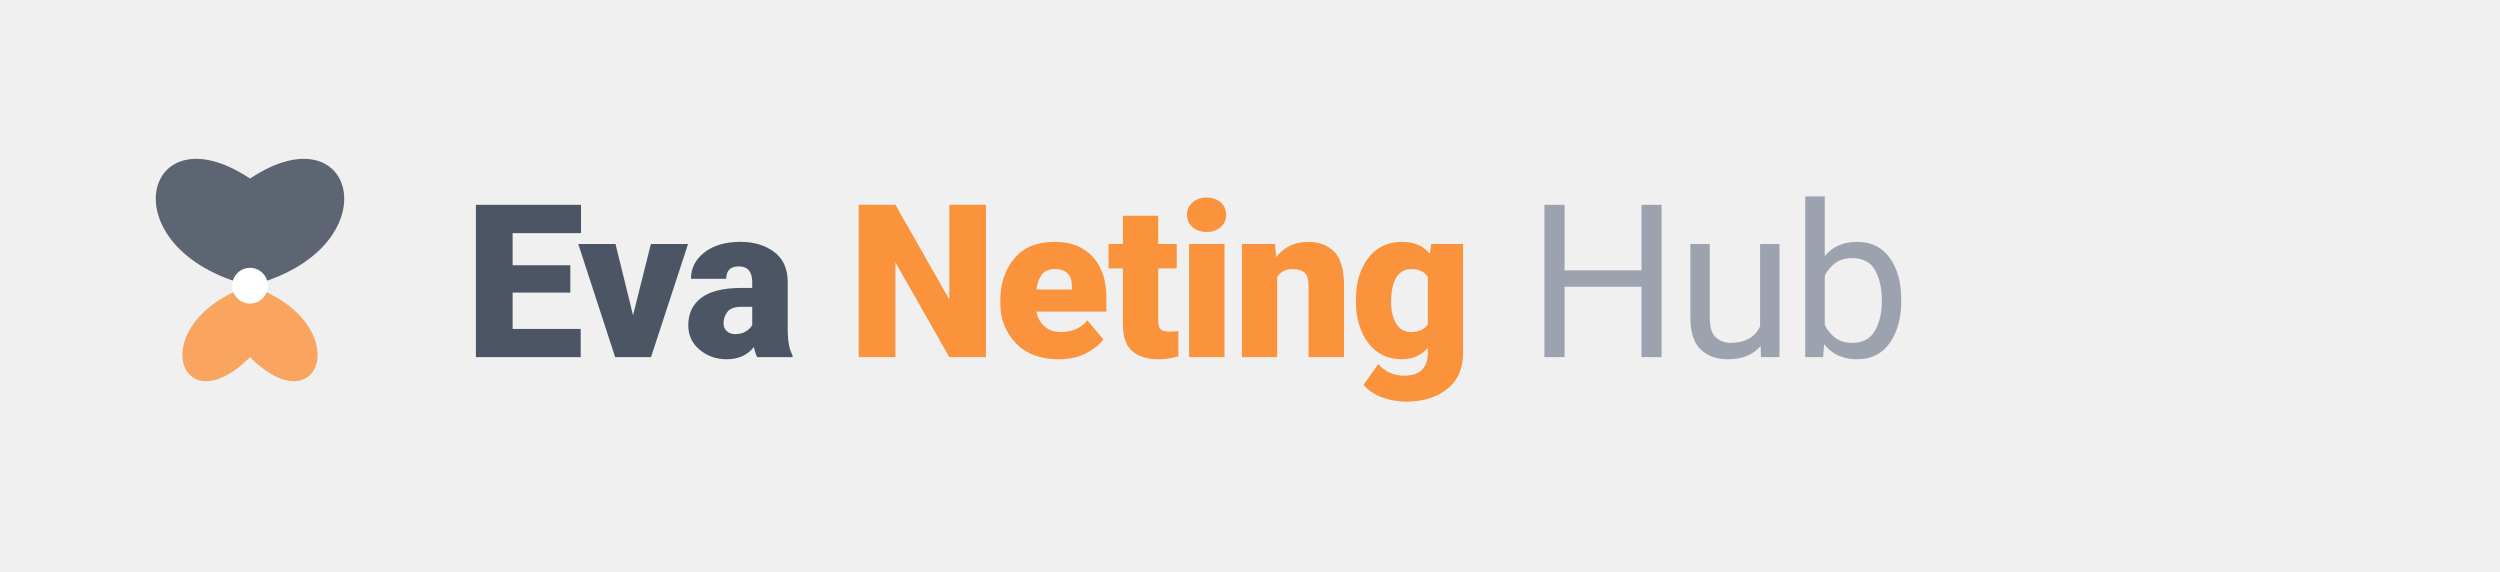
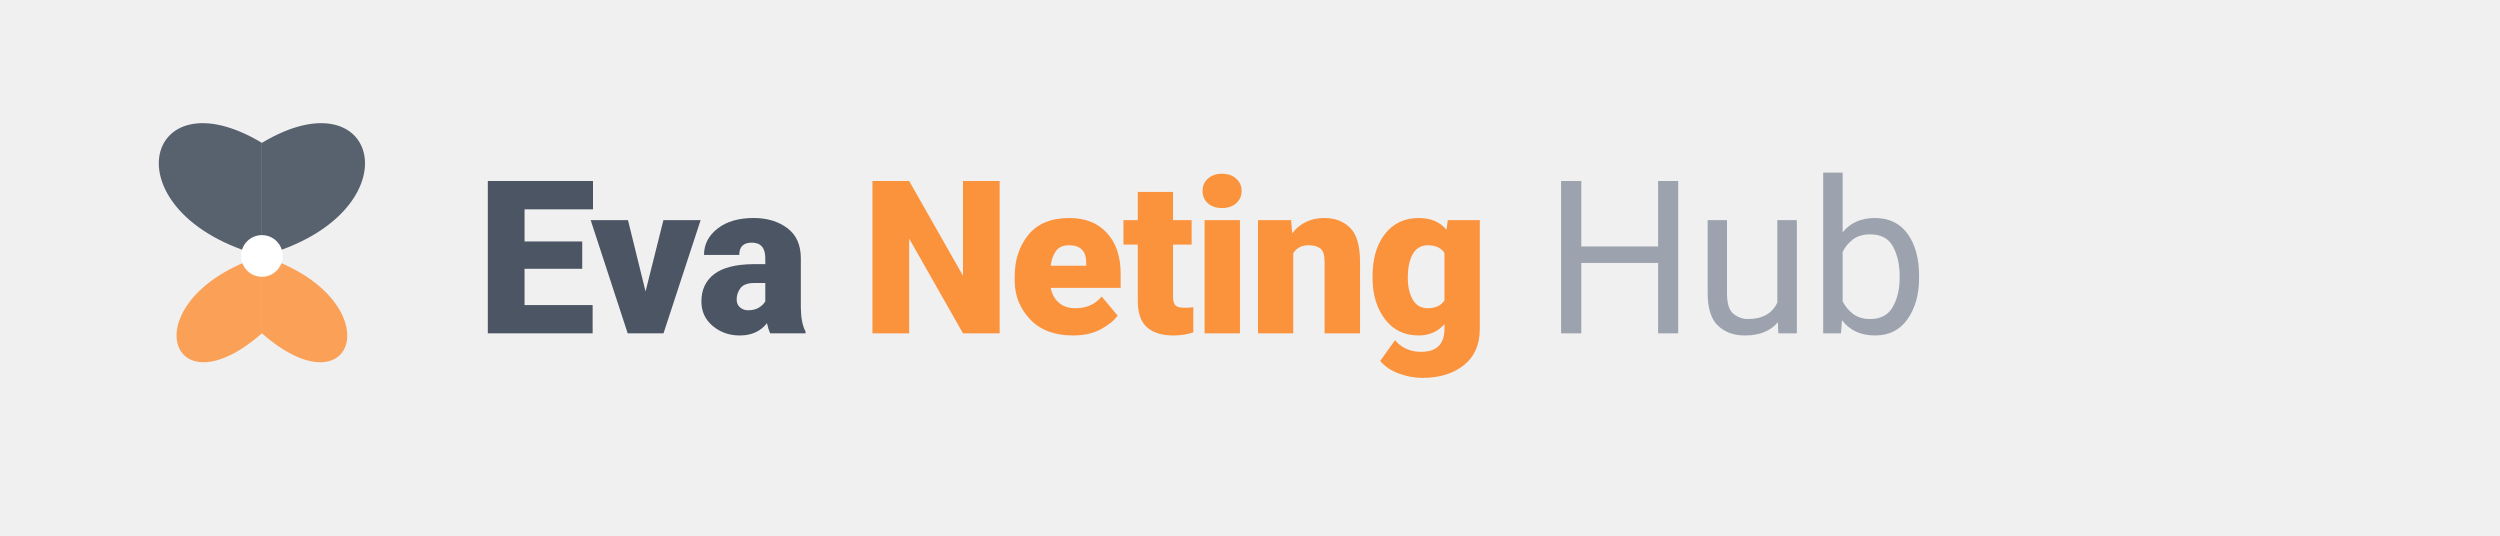
- <svg xmlns="http://www.w3.org/2000/svg" viewBox="0 0 350 80" width="100%" height="100%">
-   <g transform="translate(10, 15)">
-     <path d="M25,25 C5,20 10,0 25,10 Z" fill="#4B5563" opacity="0.9" />
-     <path d="M25,25 C45,20 40,0 25,10 Z" fill="#4B5563" opacity="0.9" />
-     <path d="M25,25 C10,30 15,45 25,35 Z" fill="#FB923C" opacity="0.8" />
-     <path d="M25,25 C40,30 35,45 25,35 Z" fill="#FB923C" opacity="0.8" />
-     <circle cx="25" cy="25" r="2.5" fill="#ffffff" />
-     <text x="55" y="35" font-family="'Segoe UI', Roboto, Helvetica, Arial, sans-serif" font-size="30" font-weight="800" fill="#4B5563" letter-spacing="-0.5">
+ <svg xmlns="http://www.w3.org/2000/svg" viewBox="0 0 420 90" width="100%" height="100%">
+   <g transform="translate(12, 10)">
+     <path d="M32,33 C6,26 12,2 32,14 Z" fill="#4B5563" opacity="0.92" />
+     <path d="M32,33 C58,26 52,2 32,14 Z" fill="#4B5563" opacity="0.92" />
+     <path d="M32,33 C10,40 16,60 32,46 Z" fill="#FB923C" opacity="0.85" />
+     <path d="M32,33 C54,40 48,60 32,46 Z" fill="#FB923C" opacity="0.85" />
+     <circle cx="32" cy="33" r="3.5" fill="#ffffff" />
+     <text x="68" y="46" font-family="'Segoe UI', Roboto, Helvetica, Arial, sans-serif" font-size="36" font-weight="800" fill="#4B5563" letter-spacing="-0.5">
      Eva <tspan fill="#FB923C">Neting</tspan>
      <tspan font-weight="400" fill="#9CA3AF">Hub</tspan>
    </text>
  </g>
</svg>
